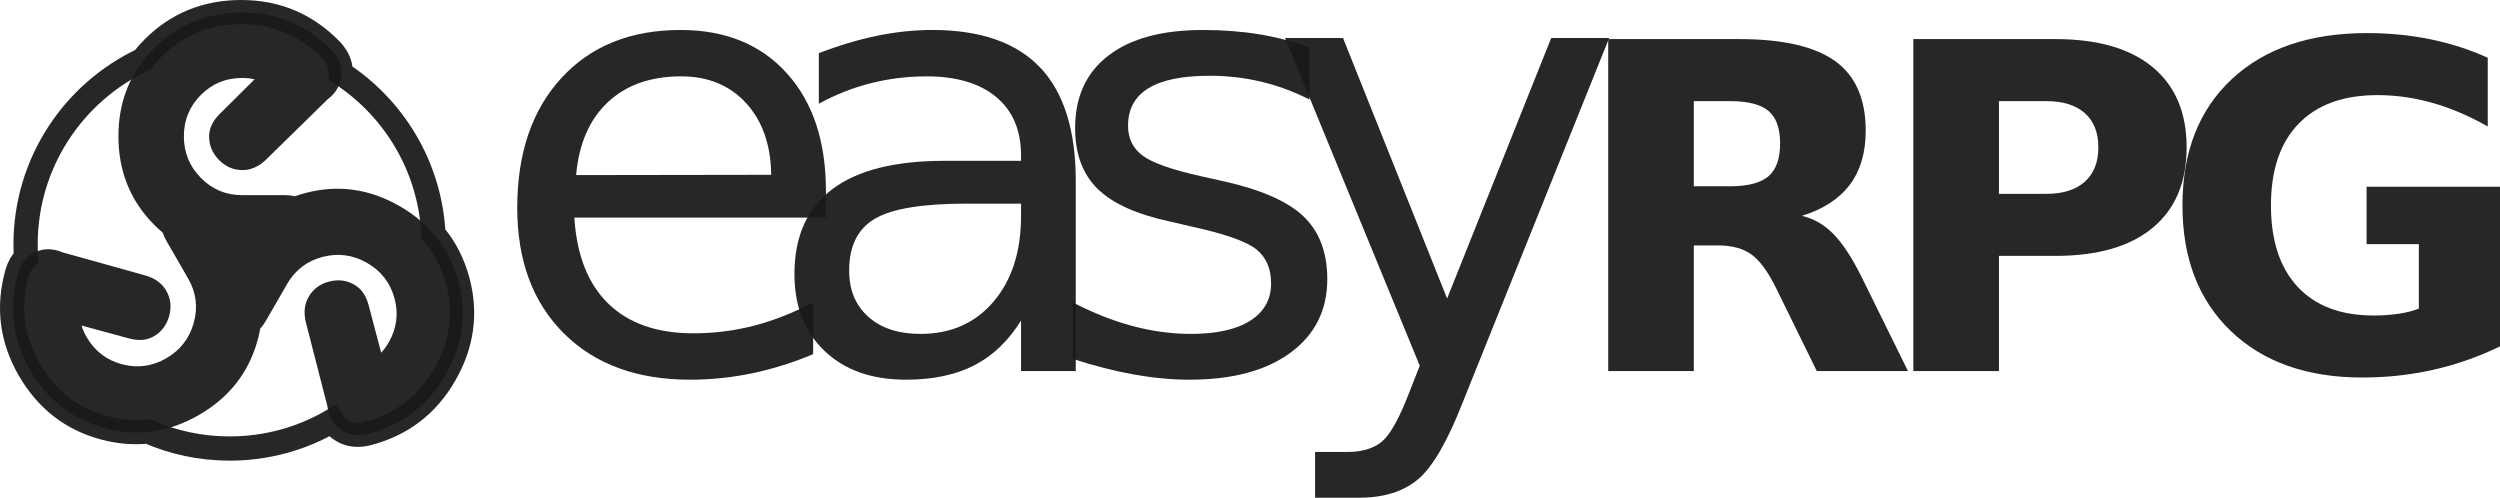
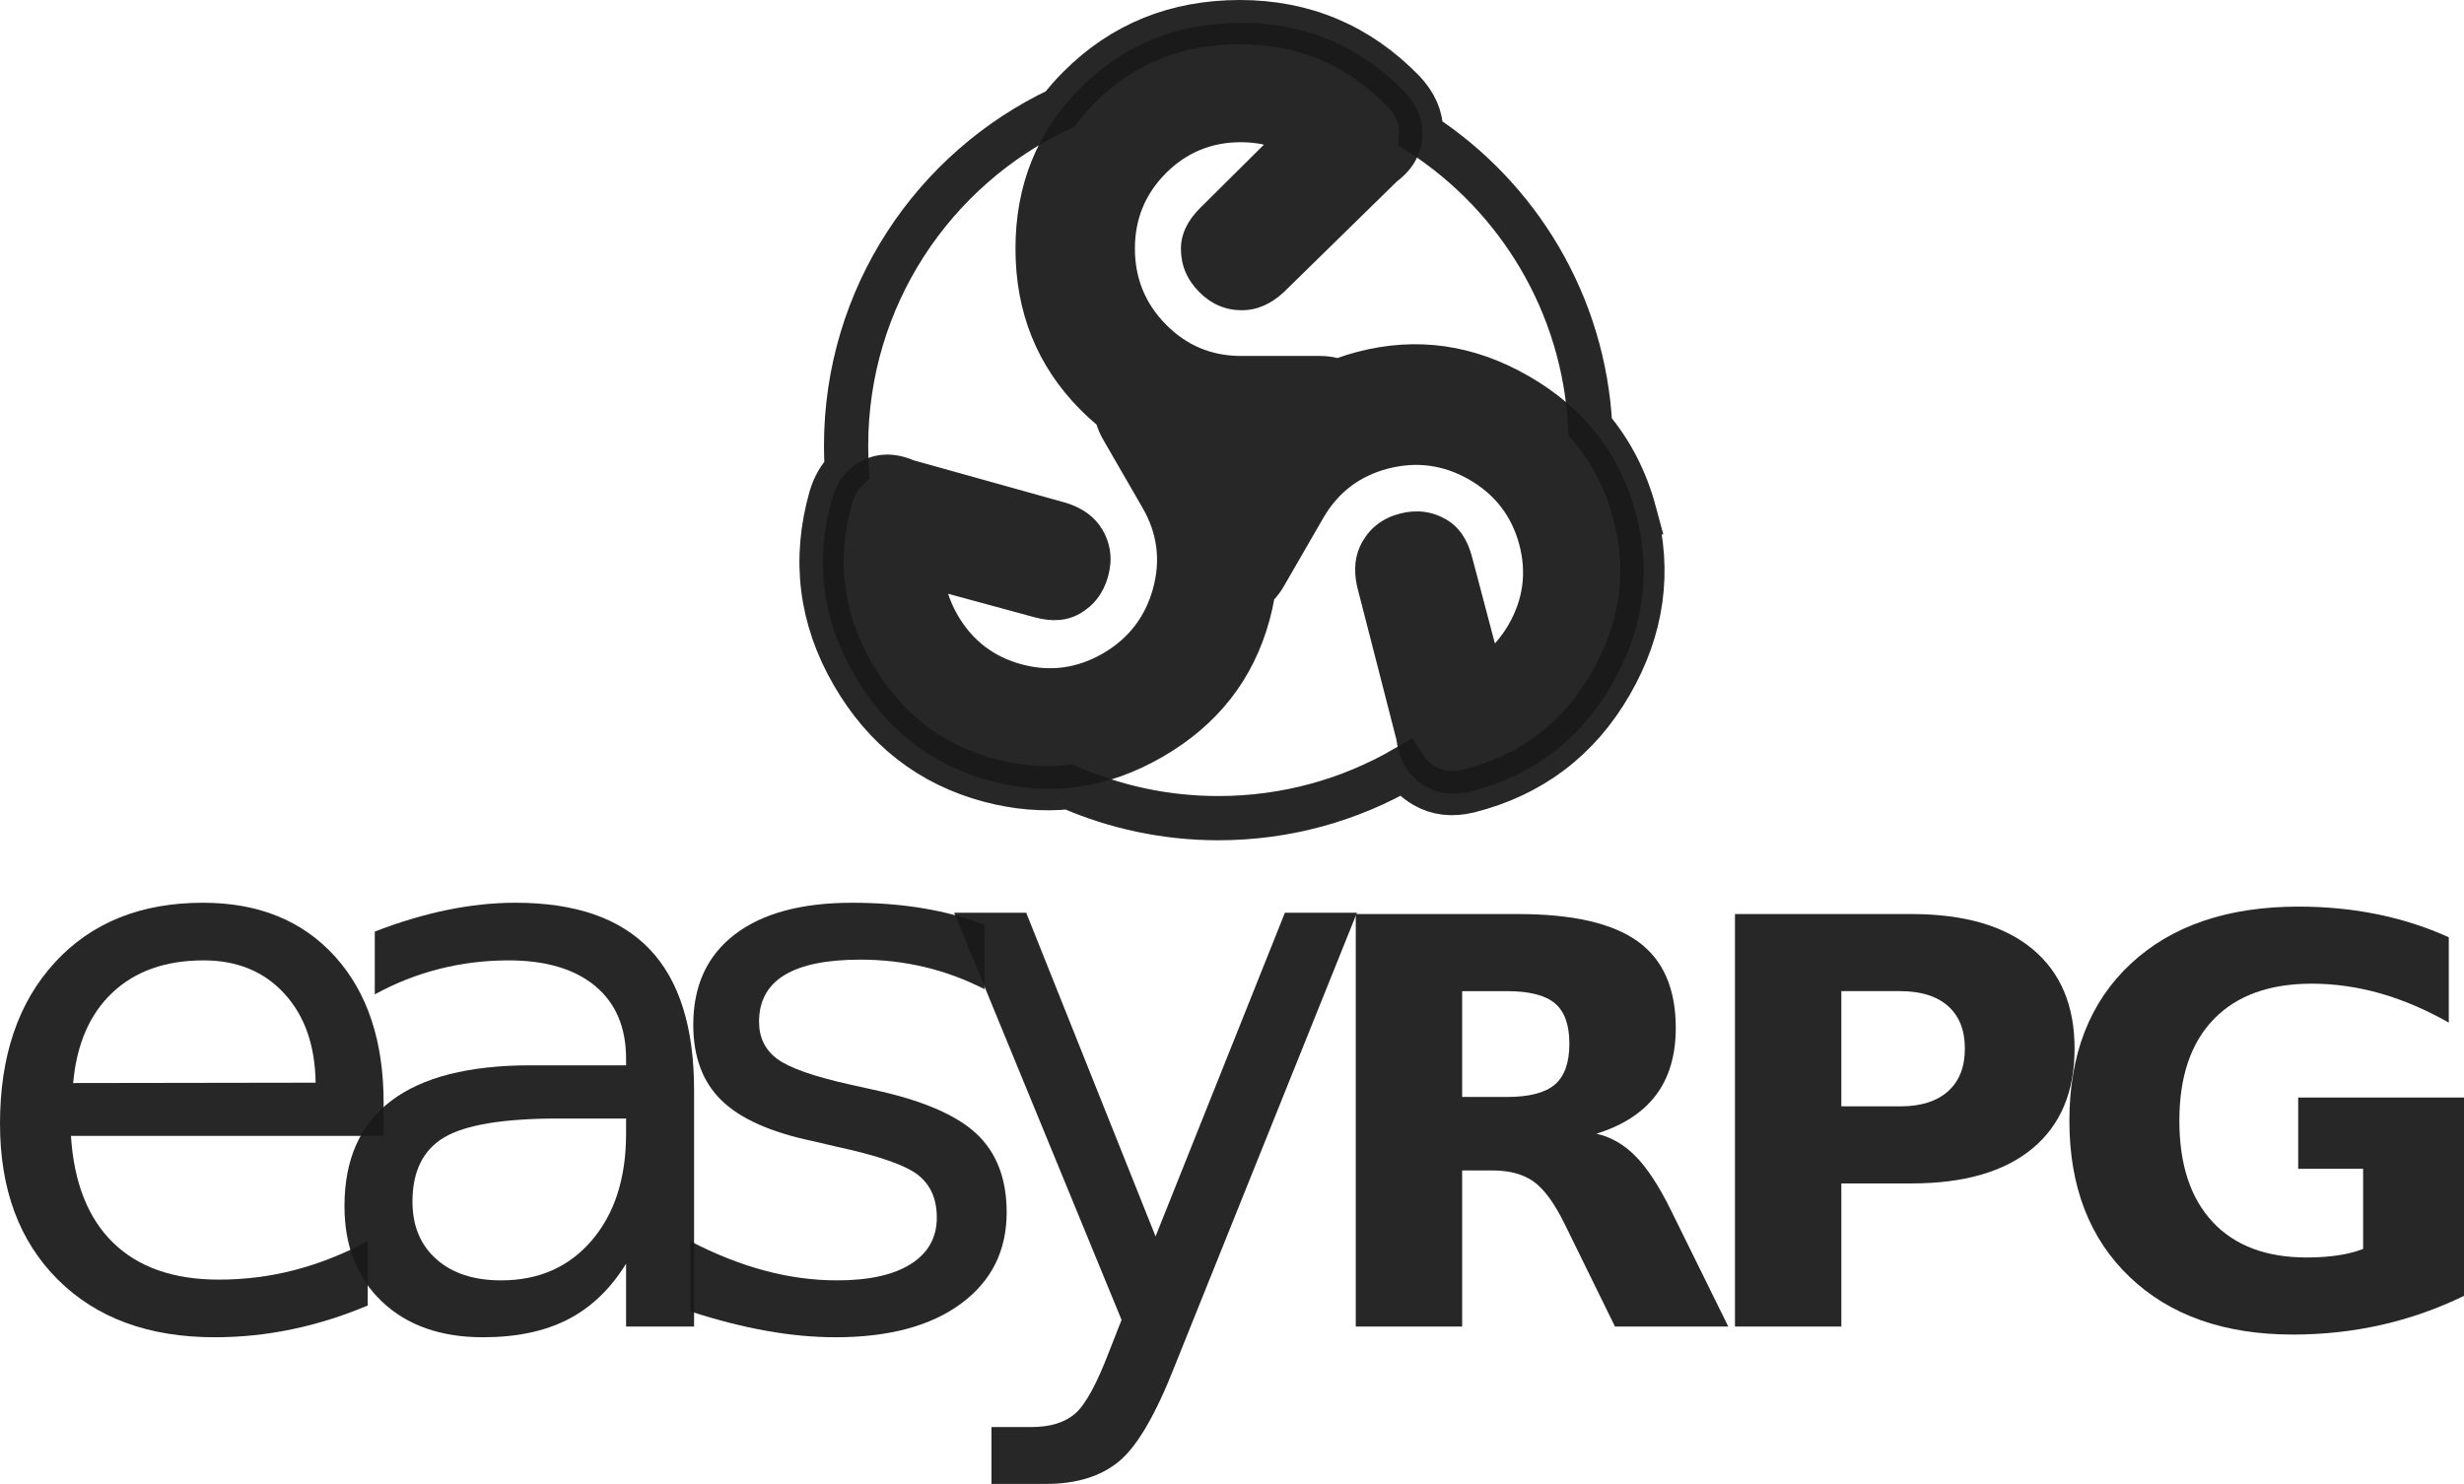
- <svg xmlns="http://www.w3.org/2000/svg" xml:space="preserve" enable-background="new 0 0 792 612" viewBox="0 0 1752.341 348.896" height="372.156" width="1869.164" y="0px" x="0px" id="Logo" version="1.1">
+ <svg xmlns="http://www.w3.org/2000/svg" xml:space="preserve" enable-background="new 0 0 792 612" viewBox="0 0 1389.787 837.176" height="892.988" width="1482.44" y="0px" x="0px" id="Logo" version="1.1">
  <defs id="defs44">
    <radialGradient gradientUnits="userSpaceOnUse" r="226.5" cy="337.291" cx="405.44" id="SVGID_1_" gradientTransform="matrix(0.5664743,0,0,0.5664743,-65.66226,-13.50021)">
      <stop id="stop9" style="stop-color:#D8EDCA" offset="0" />
      <stop id="stop11" style="stop-color:#9EBF88" offset="1" />
    </radialGradient>
    <radialGradient gradientUnits="userSpaceOnUse" r="270.064" cy="300.789" cx="410.165" id="SVGID_2_" gradientTransform="matrix(0.5664743,0,0,0.5664743,-65.66226,-13.50021)">
      <stop id="stop16" style="stop-color:#688C51" offset="0" />
      <stop id="stop18" style="stop-color:#587B42" offset="0.475" />
      <stop id="stop20" style="stop-color:#42632D" offset="1" />
    </radialGradient>
  </defs>
-   <path style="opacity:0.94;fill:none;stroke:#1a1a1a;stroke-width:16.994;stroke-opacity:1" id="path5" d="m 320.818,196.857 c -3.371,-12.552 -9.044,-23.501 -17.01,-32.857 -2.393,-47.21 -27.68,-88.375 -64.976,-112.629 0.005,-0.205 0.017,-0.407 0.017,-0.613 0,-5.678 -2.266,-10.905 -6.798,-15.675 C 214.828,17.362 193.869,8.497 169.174,8.497 c -24.473,0 -45.035,8.338 -61.688,25.013 -2.694,2.696 -5.166,5.497 -7.424,8.399 C 51.523,64.783 17.925,114.143 17.925,171.358 c 0,3.071 0.108,6.116 0.299,9.139 -2.8,2.716 -4.855,6.278 -6.16,10.693 -6.734,23.777 -3.931,46.36 8.416,67.747 12.237,21.194 29.738,34.831 52.506,40.916 10.393,2.779 20.624,3.64 30.694,2.597 17.54,7.675 36.91,11.942 57.28,11.942 26.17,0 50.695,-7.034 71.798,-19.306 1.859,2.809 4.335,5.117 7.442,6.911 4.918,2.839 10.577,3.489 16.974,1.95 23.958,-6.056 42.115,-19.776 54.463,-41.162 12.236,-21.194 15.295,-43.169 9.181,-65.93 z" />
-   <path style="opacity:0.94;fill:#1a1a1a;stroke:none;stroke-width:2.832" id="path23" d="m 321.318,197.117 c -6.113,-22.764 -19.785,-40.269 -41.005,-52.521 -21.222,-12.252 -43.263,-15.366 -66.134,-9.335 -2.567,0.677 -5.064,1.454 -7.498,2.323 -2.089,-0.531 -4.34,-0.802 -6.759,-0.802 h -30.249 c -11.329,0 -20.96,-4.032 -28.89,-12.099 -7.931,-8.063 -11.896,-17.778 -11.896,-29.142 0,-11.356 3.961,-21.013 11.887,-28.966 7.922,-7.953 17.548,-11.932 28.873,-11.932 2.939,0 5.882,0.31 8.829,0.925 l -24.394,24.217 c -5.014,4.948 -7.519,10.228 -7.519,15.844 0,6.293 2.319,11.799 6.966,16.516 4.647,4.718 10.139,7.076 16.486,7.076 5.665,0 10.988,-2.283 15.976,-6.855 l 43.504,-42.601 c 6.568,-4.996 9.856,-11.246 9.856,-18.747 0,-5.678 -2.266,-10.905 -6.798,-15.675 C 215.328,17.622 194.369,8.757 169.674,8.757 c -24.474,0 -45.035,8.338 -61.688,25.013 -16.658,16.676 -24.983,37.268 -24.983,61.772 0,24.505 8.324,45.15 24.983,61.941 2.005,2.021 4.068,3.918 6.186,5.696 0.584,1.928 1.431,3.864 2.555,5.81 l 15.124,26.197 c 5.665,9.811 6.988,20.168 3.966,31.069 -3.018,10.9 -9.448,19.192 -19.29,24.874 -9.835,5.678 -20.178,7.075 -31.029,4.188 -10.848,-2.884 -19.107,-9.231 -24.769,-19.039 -1.469,-2.545 -2.673,-5.248 -3.614,-8.109 l 33.169,9.018 c 6.792,1.868 12.617,1.397 17.48,-1.411 5.45,-3.147 9.058,-7.907 10.821,-14.29 1.762,-6.384 1.059,-12.32 -2.114,-17.815 -2.832,-4.906 -7.472,-8.375 -13.925,-10.409 L 43.902,176.888 c -7.611,-3.189 -14.667,-2.912 -21.163,0.838 -4.918,2.839 -8.311,7.415 -10.176,13.725 -6.734,23.777 -3.931,46.36 8.416,67.747 12.237,21.194 29.738,34.831 52.507,40.916 22.771,6.088 44.766,3.002 65.987,-9.251 21.221,-12.252 34.938,-29.784 41.15,-52.606 0.723,-2.657 1.316,-5.303 1.79,-7.937 1.367,-1.464 2.611,-3.156 3.726,-5.089 l 15.124,-26.196 c 5.665,-9.811 13.972,-16.135 24.924,-18.97 10.949,-2.836 21.344,-1.413 31.186,4.269 9.835,5.678 16.218,13.936 19.142,24.778 2.926,10.836 1.559,21.162 -4.104,30.969 -1.469,2.546 -3.21,4.939 -5.216,7.184 l -8.776,-33.234 c -1.777,-6.816 -5.097,-11.625 -9.961,-14.433 -5.45,-3.147 -11.377,-3.891 -17.786,-2.226 -6.409,1.666 -11.198,5.242 -14.371,10.739 -2.832,4.906 -3.517,10.658 -2.051,17.263 l 15.141,58.976 c 1.043,8.185 4.811,14.157 11.307,17.908 4.918,2.839 10.577,3.489 16.974,1.95 23.958,-6.056 42.115,-19.776 54.463,-41.162 12.236,-21.195 15.295,-43.17 9.181,-65.93 z" />
-   <path style="opacity:0.94;fill:#1a1a1a;fill-opacity:1;stroke-width:2.232" id="path7" d="m 578.925,133.778 v 18.76 H 402.578 c 1.667,26.405 9.621,46.52 23.867,60.346 14.242,13.829 34.082,20.74 59.511,20.74 14.728,0 29.008,-1.806 42.837,-5.42 13.826,-3.612 27.548,-9.032 41.169,-16.26 v 36.272 c -13.757,5.835 -27.863,10.284 -42.317,13.34 -14.454,3.056 -29.113,4.587 -43.982,4.587 -37.245,0 -66.739,-10.838 -88.488,-32.517 -21.751,-21.68 -32.622,-51 -32.622,-87.966 0,-38.214 10.317,-68.543 30.954,-90.988 20.637,-22.441 48.464,-33.664 83.484,-33.664 31.403,0 56.246,10.11 74.521,30.329 18.273,20.22 27.412,47.703 27.412,82.441 z M 540.57,122.521 C 540.291,101.54 534.423,84.793 522.956,72.284 511.491,59.777 496.307,53.524 477.409,53.524 c -21.4,0 -38.531,6.045 -51.382,18.137 -12.855,12.09 -20.255,29.113 -22.2,51.069 z" />
-   <path style="opacity:0.94;fill:#1a1a1a;fill-opacity:1;stroke-width:2.232" id="path9" d="m 754.039,126.898 v 133.2 h -38.354 v -35.437 c -8.755,14.177 -19.666,24.633 -32.727,31.372 -13.065,6.741 -29.046,10.11 -47.944,10.11 -23.903,0 -42.908,-6.703 -57.011,-20.115 -14.106,-13.411 -21.157,-31.374 -21.157,-53.886 0,-26.265 8.788,-46.067 26.369,-59.407 17.579,-13.342 43.808,-20.012 78.689,-20.012 h 53.779 v -3.752 c 0,-17.646 -5.804,-31.298 -17.405,-40.962 -11.605,-9.657 -27.901,-14.487 -48.879,-14.487 -13.342,0 -26.336,1.601 -38.979,4.795 -12.648,3.199 -24.805,7.991 -36.479,14.382 V 37.267 c 14.034,-5.42 27.653,-9.485 40.857,-12.195 13.201,-2.71 26.057,-4.065 38.562,-4.065 33.769,0 58.991,8.757 75.666,26.267 16.675,17.507 25.014,44.053 25.014,79.624 z m -76.501,15.844 c -30.99,0 -52.46,3.543 -64.411,10.63 -11.954,7.09 -17.927,19.179 -17.927,36.272 0,13.621 4.482,24.423 13.445,32.414 8.965,7.991 21.159,11.985 36.584,11.985 21.262,0 38.319,-7.536 51.174,-22.617 12.853,-15.077 19.282,-35.122 19.282,-60.137 v -8.545 h -38.147 z" />
-   <path style="opacity:0.94;fill:#1a1a1a;fill-opacity:1;stroke-width:2.232" id="path11" d="m 917.839,33.514 v 36.269 c -10.84,-5.556 -22.095,-9.724 -33.769,-12.507 -11.672,-2.779 -23.764,-4.17 -36.269,-4.17 -19.041,0 -33.321,2.92 -42.837,8.755 -9.521,5.837 -14.277,14.592 -14.277,26.267 0,8.893 3.402,15.876 10.215,20.95 6.806,5.074 20.496,9.902 41.064,14.485 l 13.132,2.92 c 27.236,5.837 46.589,14.072 58.054,24.7 11.465,10.632 17.197,25.468 17.197,44.506 0,21.677 -8.583,38.841 -25.744,51.484 -17.164,12.648 -40.752,18.97 -70.769,18.97 -12.507,0 -25.535,-1.219 -39.084,-3.647 -13.55,-2.431 -27.827,-6.078 -42.837,-10.945 v -39.604 c 14.175,7.369 28.14,12.891 41.899,16.572 13.757,3.683 27.376,5.525 40.857,5.525 18.063,0 31.961,-3.092 41.689,-9.275 9.726,-6.183 14.592,-14.905 14.592,-26.162 0,-10.422 -3.511,-18.412 -10.527,-23.97 -7.018,-5.556 -22.409,-10.909 -46.172,-16.05 l -13.342,-3.125 c -23.764,-5.002 -40.928,-12.681 -51.487,-23.034 -10.563,-10.351 -15.842,-24.561 -15.842,-42.627 0,-21.956 7.782,-38.91 23.345,-50.862 15.563,-11.951 37.658,-17.927 66.286,-17.927 14.175,0 27.515,1.042 40.022,3.127 12.507,2.08 24.041,5.206 34.604,9.375 z" />
-   <path style="opacity:0.94;fill:#1a1a1a;fill-opacity:1;stroke-width:2.232" id="path13" d="m 1025.377,281.777 c -10.838,27.791 -21.403,45.926 -31.684,54.404 -10.284,8.476 -24.043,12.715 -41.272,12.715 H 921.779 V 316.795 h 22.512 c 10.558,0 18.76,-2.5 24.597,-7.503 5.837,-5.002 12.3,-16.815 19.387,-35.437 l 6.88,-17.51 -94.428,-229.711 h 40.647 l 72.958,182.602 72.959,-182.602 h 40.645 z" />
-   <path style="opacity:0.94;fill:#1a1a1a;fill-opacity:1;stroke-width:2.232" id="path15" d="m 1187.265,172.034 v 88.064 h -60.005 V 27.391 h 91.649 c 30.649,0 53.121,5.145 67.411,15.431 14.282,10.286 21.43,26.552 21.43,48.783 0,15.382 -3.715,28.006 -11.143,37.877 -7.429,9.873 -18.626,17.146 -33.588,21.82 8.206,1.871 15.561,6.105 22.057,12.701 6.491,6.601 13.063,16.601 19.715,30.003 l 32.577,66.085 h -63.907 l -28.367,-57.819 c -5.717,-11.637 -11.509,-19.586 -17.378,-23.849 -5.873,-4.259 -13.695,-6.391 -23.461,-6.391 z m 25.251,-41.457 c 12.57,0 21.586,-2.339 27.044,-7.016 5.453,-4.677 8.179,-12.364 8.179,-23.068 0,-10.599 -2.726,-18.184 -8.179,-22.755 -5.458,-4.572 -14.474,-6.857 -27.044,-6.857 h -25.253 v 59.697 z" />
-   <path style="opacity:0.94;fill:#1a1a1a;fill-opacity:1;stroke-width:2.232" id="path17" d="m 1341.138,27.391 h 99.596 c 29.613,0 52.344,6.574 68.193,19.717 15.845,13.148 23.764,31.874 23.764,56.19 0,24.418 -7.922,43.203 -23.764,56.344 -15.849,13.148 -38.58,19.717 -68.193,19.717 h -39.591 v 80.738 h -60.005 z m 60.002,43.488 v 64.994 h 33.2 c 11.637,0 20.626,-2.83 26.965,-8.494 6.335,-5.663 9.509,-13.69 9.509,-24.081 0,-10.389 -3.174,-18.391 -9.509,-24.003 -6.34,-5.612 -15.329,-8.418 -26.965,-8.418 h -33.2 z" />
-   <path style="opacity:0.94;fill:#1a1a1a;fill-opacity:1;stroke-width:2.232" id="path19" d="m 1752.339,242.798 c -14.963,7.275 -30.501,12.728 -46.607,16.365 -16.106,3.636 -32.729,5.456 -49.877,5.456 -38.758,0 -69.46,-10.835 -92.116,-32.499 -22.653,-21.666 -33.977,-51.045 -33.977,-88.142 0,-37.508 11.532,-67.019 34.6,-88.531 23.068,-21.508 54.654,-32.263 94.765,-32.263 15.483,0 30.318,1.455 44.502,4.364 14.184,2.911 27.559,7.224 40.133,12.936 v 48.163 c -12.987,-7.378 -25.898,-12.882 -38.729,-16.521 -12.835,-3.636 -25.698,-5.456 -38.58,-5.456 -23.901,0 -42.317,6.679 -55.252,20.03 -12.936,13.353 -19.405,32.448 -19.405,57.279 0,24.628 6.235,43.643 18.704,57.049 12.469,13.402 30.182,20.106 53.152,20.106 6.235,0 12.025,-0.391 17.378,-1.167 5.348,-0.781 10.155,-2 14.418,-3.665 v -45.198 h -36.627 v -40.216 h 93.52 v 111.911 z" />
-   <g transform="translate(362.5536,-555.6687)" style="opacity:0.31" id="layer4" />
+   <g id="g306" transform="matrix(1.468124,0,0,1.468124,-735.4256,640.1495)">
+     <path style="opacity:0.94;fill:none;stroke:#1a1a1a;stroke-width:16.994;stroke-opacity:1" id="path5" d="m 1128.878,-239.176 c -3.371,-12.552 -9.044,-23.501 -17.01,-32.857 -2.393,-47.21 -27.68,-88.375 -64.976,-112.629 0.01,-0.205 0.017,-0.407 0.017,-0.613 0,-5.678 -2.266,-10.905 -6.798,-15.675 -17.224,-17.72 -38.184,-26.585 -62.879,-26.585 -24.473,0 -45.035,8.338 -61.688,25.013 -2.694,2.696 -5.166,5.497 -7.424,8.399 -48.538,22.874 -82.136,72.235 -82.136,129.45 0,3.071 0.108,6.116 0.299,9.139 -2.8,2.716 -4.855,6.278 -6.16,10.693 -6.734,23.777 -3.931,46.36 8.416,67.747 12.237,21.194 29.738,34.831 52.506,40.916 10.393,2.779 20.624,3.64 30.694,2.597 17.54,7.675 36.91,11.942 57.28,11.942 26.17,0 50.696,-7.034 71.798,-19.306 1.859,2.809 4.335,5.117 7.442,6.911 4.918,2.839 10.577,3.489 16.974,1.95 23.958,-6.056 42.115,-19.776 54.462,-41.162 12.236,-21.194 15.295,-43.169 9.181,-65.93 z" />
+     <path style="opacity:0.94;fill:#1a1a1a;stroke:none;stroke-width:2.832" id="path23" d="m 1129.379,-238.916 c -6.113,-22.764 -19.785,-40.269 -41.005,-52.521 -21.222,-12.252 -43.263,-15.366 -66.134,-9.335 -2.567,0.677 -5.064,1.454 -7.498,2.323 -2.089,-0.531 -4.34,-0.802 -6.759,-0.802 h -30.249 c -11.329,0 -20.96,-4.032 -28.89,-12.099 -7.931,-8.063 -11.896,-17.778 -11.896,-29.142 0,-11.356 3.961,-21.013 11.887,-28.966 7.922,-7.953 17.548,-11.932 28.873,-11.932 2.939,0 5.882,0.31 8.829,0.925 l -24.394,24.217 c -5.014,4.948 -7.519,10.228 -7.519,15.844 0,6.293 2.319,11.799 6.966,16.516 4.647,4.718 10.139,7.076 16.486,7.076 5.665,0 10.988,-2.283 15.976,-6.855 l 43.504,-42.601 c 6.568,-4.996 9.855,-11.246 9.855,-18.747 0,-5.678 -2.266,-10.905 -6.798,-15.675 -17.224,-17.72 -38.184,-26.585 -62.879,-26.585 -24.474,0 -45.035,8.338 -61.688,25.013 -16.658,16.676 -24.983,37.268 -24.983,61.772 0,24.505 8.324,45.15 24.983,61.941 2.005,2.021 4.068,3.918 6.186,5.696 0.584,1.928 1.431,3.864 2.555,5.81 l 15.124,26.197 c 5.665,9.811 6.988,20.168 3.966,31.069 -3.018,10.9 -9.448,19.192 -19.29,24.874 -9.835,5.678 -20.178,7.075 -31.029,4.188 -10.848,-2.884 -19.107,-9.231 -24.769,-19.039 -1.469,-2.545 -2.673,-5.248 -3.614,-8.109 l 33.169,9.018 c 6.792,1.868 12.617,1.397 17.48,-1.411 5.45,-3.147 9.058,-7.907 10.821,-14.29 1.762,-6.384 1.059,-12.32 -2.114,-17.815 -2.832,-4.906 -7.472,-8.375 -13.925,-10.409 l -58.645,-16.375 c -7.611,-3.189 -14.667,-2.912 -21.163,0.838 -4.918,2.839 -8.311,7.415 -10.176,13.725 -6.734,23.777 -3.931,46.36 8.416,67.747 12.237,21.194 29.738,34.831 52.507,40.916 22.771,6.088 44.766,3.002 65.987,-9.251 21.221,-12.252 34.938,-29.784 41.15,-52.606 0.723,-2.657 1.316,-5.303 1.79,-7.937 1.367,-1.464 2.611,-3.156 3.726,-5.089 l 15.124,-26.196 c 5.665,-9.811 13.972,-16.135 24.924,-18.97 10.949,-2.836 21.344,-1.413 31.186,4.269 9.835,5.678 16.218,13.936 19.142,24.778 2.926,10.836 1.559,21.162 -4.104,30.969 -1.469,2.546 -3.21,4.939 -5.215,7.184 l -8.776,-33.234 c -1.777,-6.816 -5.097,-11.625 -9.961,-14.433 -5.45,-3.147 -11.377,-3.891 -17.786,-2.226 -6.409,1.666 -11.198,5.242 -14.371,10.739 -2.832,4.906 -3.517,10.658 -2.051,17.263 l 15.141,58.976 c 1.044,8.185 4.811,14.157 11.307,17.908 4.918,2.839 10.577,3.489 16.974,1.95 23.958,-6.056 42.115,-19.776 54.462,-41.162 12.236,-21.195 15.295,-43.17 9.181,-65.93 z" />
+   </g>
+   <path style="opacity:0.94;fill:#1a1a1a;fill-opacity:1;stroke-width:2.232" id="path7" d="m 216.371,622.057 v 18.76 H 40.024 c 1.667,26.405 9.621,46.52 23.867,60.346 14.242,13.829 34.082,20.74 59.511,20.74 14.728,0 29.008,-1.806 42.837,-5.42 13.826,-3.612 27.548,-9.032 41.169,-16.26 v 36.272 c -13.757,5.835 -27.863,10.284 -42.317,13.34 -14.454,3.056 -29.113,4.587 -43.982,4.587 -37.245,0 -66.739,-10.838 -88.488,-32.517 C 10.871,700.226 0,670.905 0,633.939 0,595.726 10.317,565.396 30.954,542.951 51.592,520.51 79.419,509.287 114.438,509.287 c 31.403,0 56.246,10.11 74.521,30.329 18.273,20.22 27.412,47.703 27.412,82.441 z m -38.354,-11.257 c -0.279,-20.981 -6.148,-37.727 -17.615,-50.237 -11.465,-12.507 -26.648,-18.76 -45.547,-18.76 -21.4,0 -38.531,6.045 -51.382,18.137 -12.855,12.09 -20.255,29.113 -22.2,51.069 z" />
+   <path style="opacity:0.94;fill:#1a1a1a;fill-opacity:1;stroke-width:2.232" id="path9" d="m 391.486,615.177 v 133.2 h -38.354 v -35.437 c -8.755,14.177 -19.666,24.633 -32.727,31.372 -13.065,6.741 -29.046,10.11 -47.944,10.11 -23.903,0 -42.908,-6.703 -57.011,-20.115 -14.106,-13.411 -21.157,-31.374 -21.157,-53.886 0,-26.265 8.788,-46.067 26.369,-59.407 17.579,-13.342 43.808,-20.012 78.689,-20.012 h 53.779 v -3.752 c 0,-17.646 -5.804,-31.298 -17.405,-40.962 -11.605,-9.657 -27.901,-14.487 -48.879,-14.487 -13.342,0 -26.336,1.601 -38.979,4.795 -12.648,3.199 -24.805,7.991 -36.479,14.382 V 525.546 c 14.034,-5.42 27.653,-9.485 40.857,-12.195 13.201,-2.71 26.057,-4.065 38.562,-4.065 33.769,0 58.991,8.757 75.666,26.267 16.675,17.507 25.014,44.053 25.014,79.624 z m -76.501,15.844 c -30.99,0 -52.46,3.543 -64.411,10.63 -11.954,7.09 -17.927,19.179 -17.927,36.272 0,13.621 4.482,24.423 13.445,32.414 8.965,7.991 21.159,11.985 36.584,11.985 21.262,0 38.319,-7.536 51.174,-22.617 12.853,-15.077 19.282,-35.122 19.282,-60.137 v -8.545 h -38.147 z" />
+   <path style="opacity:0.94;fill:#1a1a1a;fill-opacity:1;stroke-width:2.232" id="path11" d="m 555.285,521.794 v 36.269 c -10.84,-5.556 -22.095,-9.724 -33.769,-12.507 -11.672,-2.779 -23.764,-4.17 -36.269,-4.17 -19.041,0 -33.321,2.92 -42.837,8.755 -9.521,5.837 -14.277,14.592 -14.277,26.267 0,8.893 3.402,15.876 10.215,20.95 6.806,5.074 20.496,9.902 41.064,14.485 l 13.132,2.92 c 27.236,5.837 46.589,14.072 58.054,24.7 11.465,10.632 17.197,25.468 17.197,44.506 0,21.677 -8.583,38.841 -25.744,51.484 -17.164,12.648 -40.752,18.97 -70.769,18.97 -12.507,0 -25.535,-1.219 -39.084,-3.647 -13.55,-2.431 -27.827,-6.078 -42.837,-10.945 v -39.604 c 14.175,7.369 28.14,12.891 41.899,16.572 13.757,3.683 27.376,5.525 40.857,5.525 18.063,0 31.961,-3.092 41.689,-9.275 9.726,-6.183 14.592,-14.905 14.592,-26.162 0,-10.422 -3.511,-18.412 -10.527,-23.97 -7.018,-5.556 -22.409,-10.909 -46.172,-16.05 l -13.342,-3.125 c -23.764,-5.002 -40.928,-12.681 -51.487,-23.034 -10.563,-10.351 -15.842,-24.561 -15.842,-42.627 0,-21.956 7.782,-38.91 23.345,-50.862 15.563,-11.951 37.658,-17.927 66.286,-17.927 14.175,0 27.515,1.042 40.022,3.127 12.507,2.08 24.041,5.206 34.604,9.375 z" />
+   <path style="opacity:0.94;fill:#1a1a1a;fill-opacity:1;stroke-width:2.232" id="path13" d="m 662.823,770.057 c -10.838,27.791 -21.403,45.926 -31.684,54.404 -10.284,8.476 -24.043,12.715 -41.272,12.715 h -30.642 v -32.102 h 22.512 c 10.558,0 18.76,-2.5 24.597,-7.503 5.837,-5.002 12.3,-16.815 19.387,-35.437 l 6.88,-17.51 -94.428,-229.711 h 40.647 l 72.958,182.602 72.959,-182.602 h 40.645 z" />
+   <path style="opacity:0.94;fill:#1a1a1a;fill-opacity:1;stroke-width:2.232" id="path15" d="m 824.712,660.313 v 88.064 h -60.005 V 515.671 h 91.649 c 30.649,0 53.121,5.145 67.411,15.431 14.282,10.286 21.43,26.552 21.43,48.783 0,15.382 -3.715,28.006 -11.143,37.877 -7.429,9.873 -18.626,17.146 -33.588,21.82 8.206,1.871 15.561,6.105 22.057,12.701 6.491,6.601 13.063,16.601 19.715,30.003 l 32.577,66.085 h -63.907 l -28.367,-57.819 c -5.717,-11.637 -11.509,-19.586 -17.378,-23.849 -5.873,-4.259 -13.695,-6.391 -23.461,-6.391 z m 25.251,-41.457 c 12.57,0 21.586,-2.339 27.044,-7.016 5.453,-4.677 8.179,-12.364 8.179,-23.068 0,-10.599 -2.726,-18.184 -8.179,-22.755 -5.458,-4.572 -14.474,-6.857 -27.044,-6.857 h -25.253 v 59.697 z" />
+   <path style="opacity:0.94;fill:#1a1a1a;fill-opacity:1;stroke-width:2.232" id="path17" d="m 978.584,515.671 h 99.596 c 29.613,0 52.344,6.574 68.193,19.717 15.845,13.148 23.764,31.874 23.764,56.19 0,24.418 -7.922,43.203 -23.764,56.344 -15.849,13.148 -38.58,19.717 -68.193,19.717 h -39.591 v 80.738 h -60.005 z m 60.003,43.488 v 64.994 h 33.2 c 11.637,0 20.626,-2.83 26.965,-8.494 6.335,-5.663 9.509,-13.69 9.509,-24.081 0,-10.389 -3.174,-18.391 -9.509,-24.003 -6.34,-5.612 -15.329,-8.418 -26.965,-8.418 h -33.2 z" />
+   <path style="opacity:0.94;fill:#1a1a1a;fill-opacity:1;stroke-width:2.232" id="path19" d="m 1389.785,731.078 c -14.963,7.275 -30.501,12.728 -46.607,16.365 -16.106,3.636 -32.729,5.456 -49.877,5.456 -38.758,0 -69.46,-10.835 -92.116,-32.499 -22.653,-21.666 -33.977,-51.045 -33.977,-88.142 0,-37.508 11.532,-67.019 34.6,-88.531 23.068,-21.508 54.654,-32.263 94.765,-32.263 15.483,0 30.318,1.455 44.502,4.364 14.184,2.911 27.559,7.224 40.133,12.936 v 48.163 c -12.987,-7.378 -25.898,-12.882 -38.729,-16.521 -12.835,-3.636 -25.698,-5.456 -38.58,-5.456 -23.901,0 -42.317,6.679 -55.252,20.03 -12.936,13.353 -19.405,32.448 -19.405,57.279 0,24.628 6.235,43.643 18.704,57.049 12.469,13.402 30.182,20.106 53.152,20.106 6.235,0 12.025,-0.391 17.378,-1.167 5.348,-0.781 10.155,-2 14.418,-3.665 V 659.383 h -36.627 v -40.216 h 93.52 v 111.911 z" />
+   <g transform="translate(0,-67.3892)" style="opacity:0.31" id="layer4" />
</svg>
